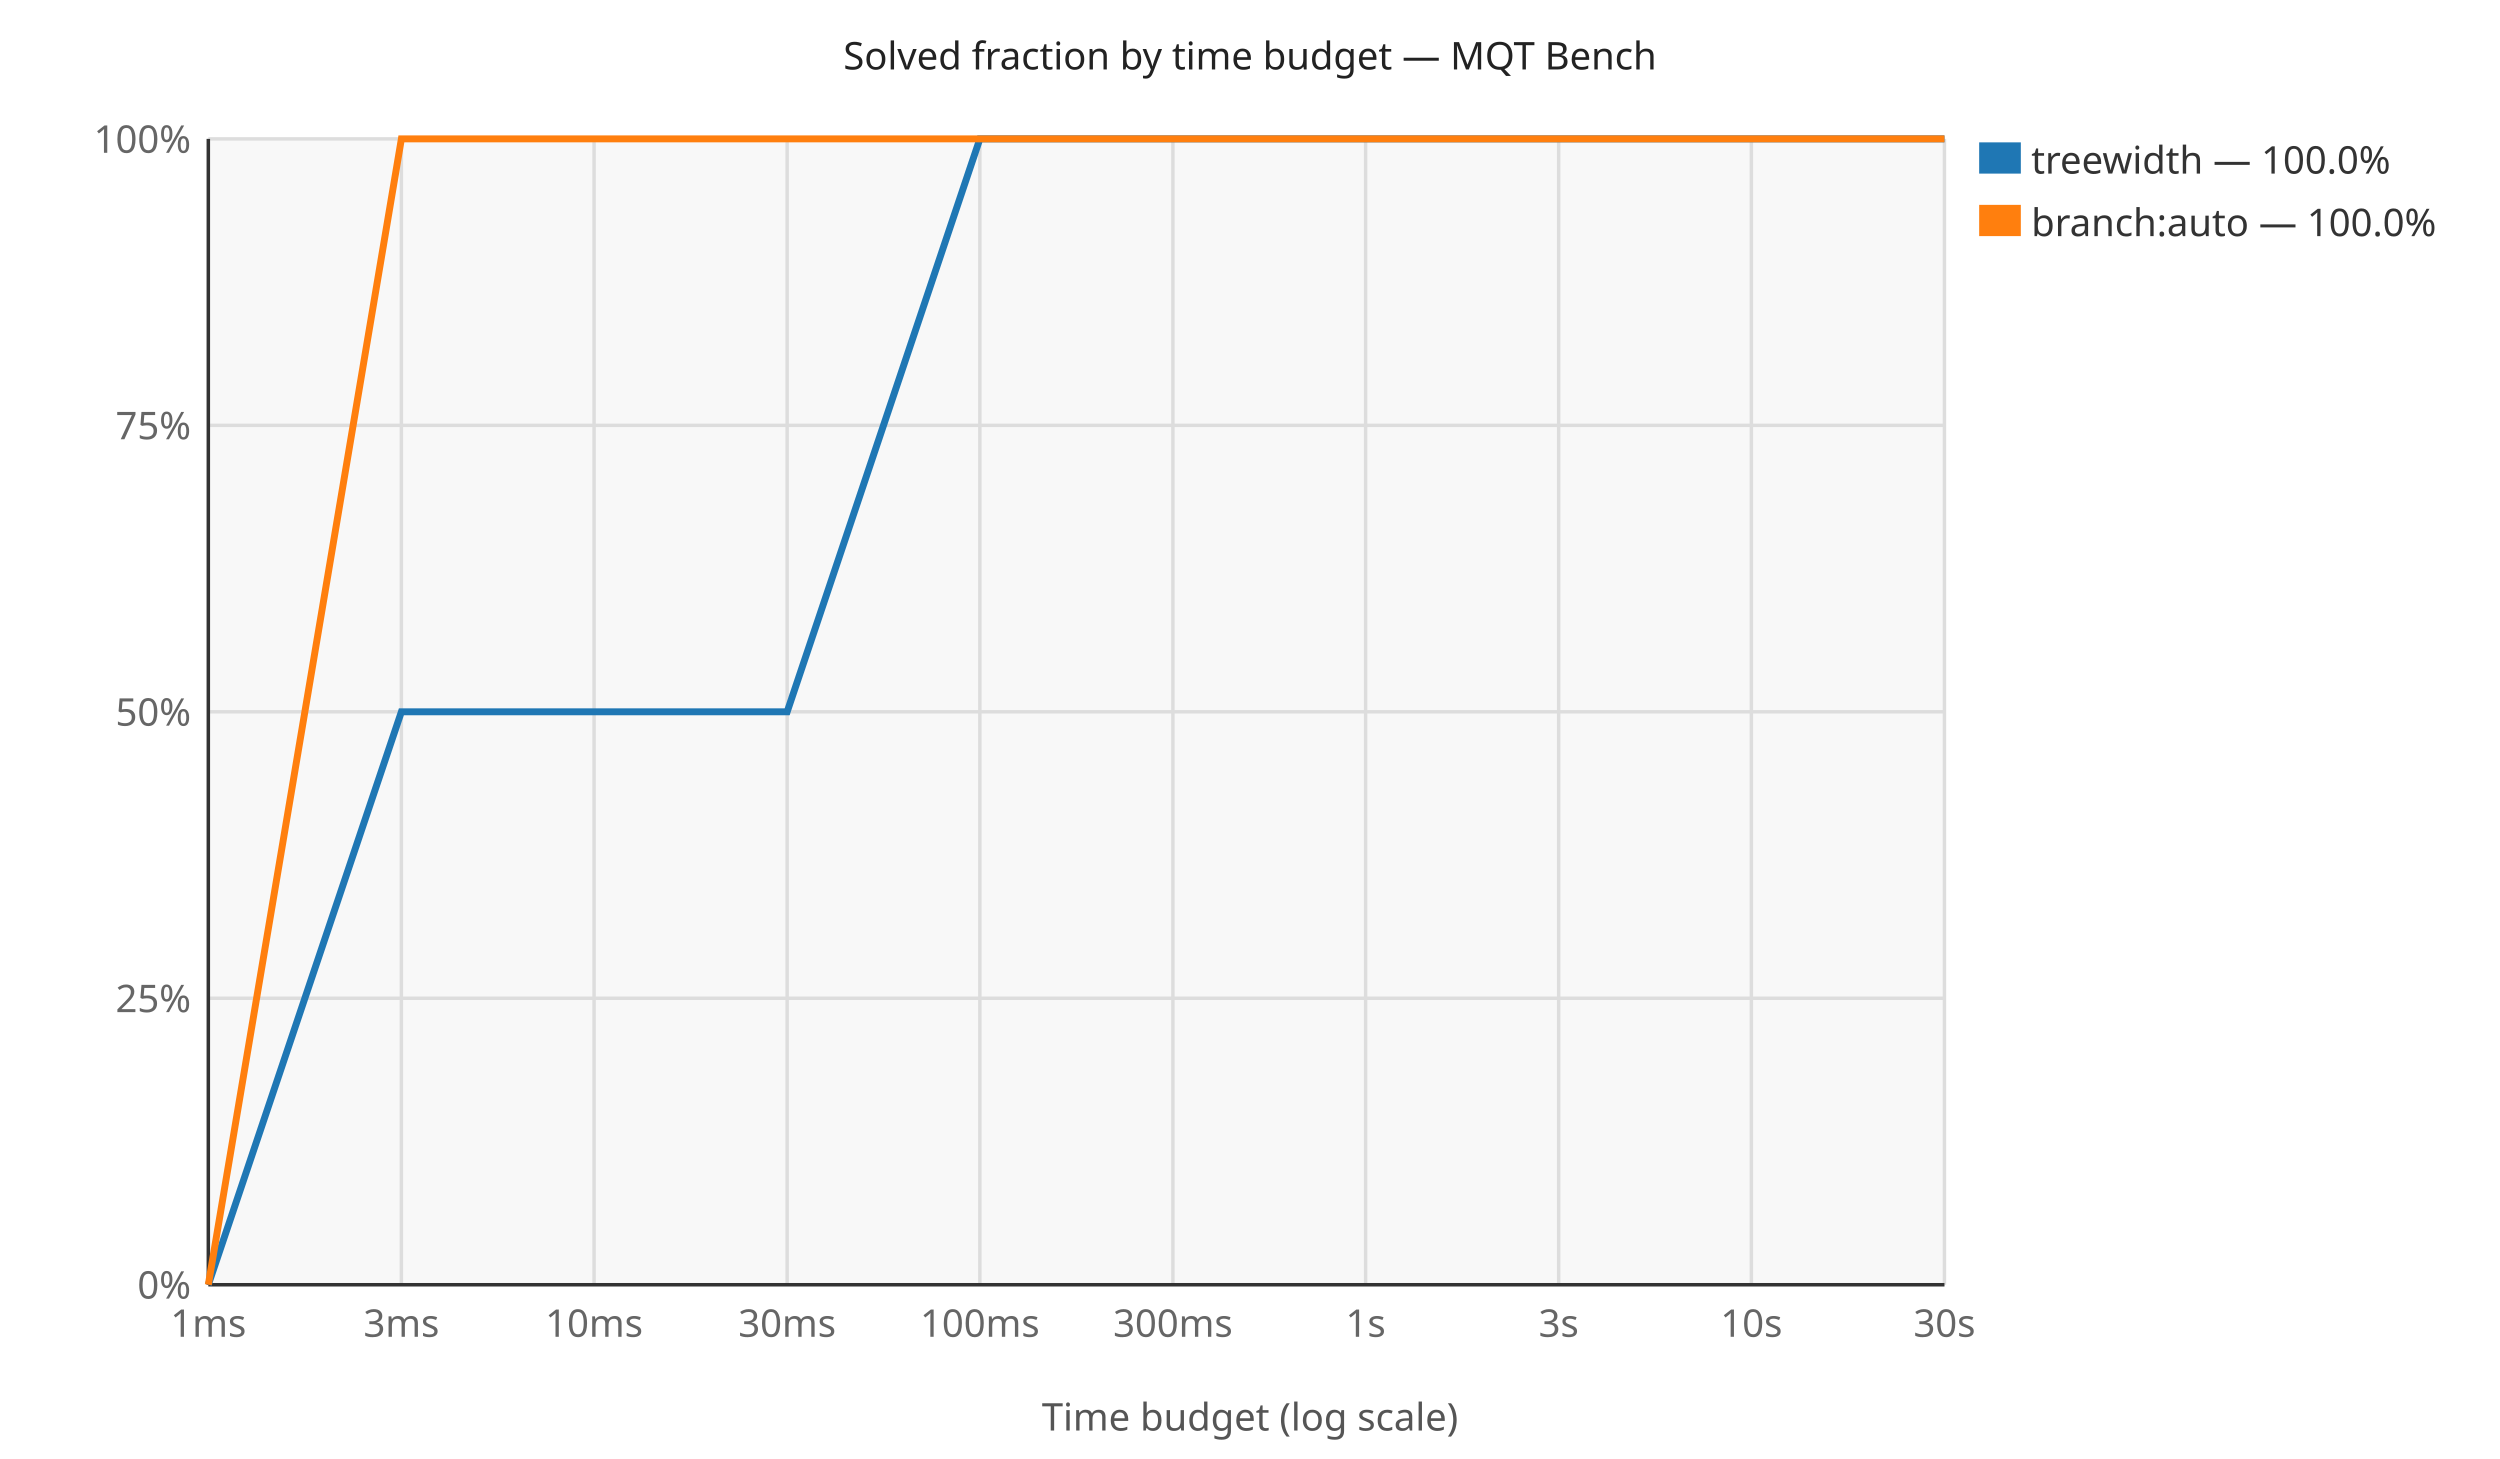
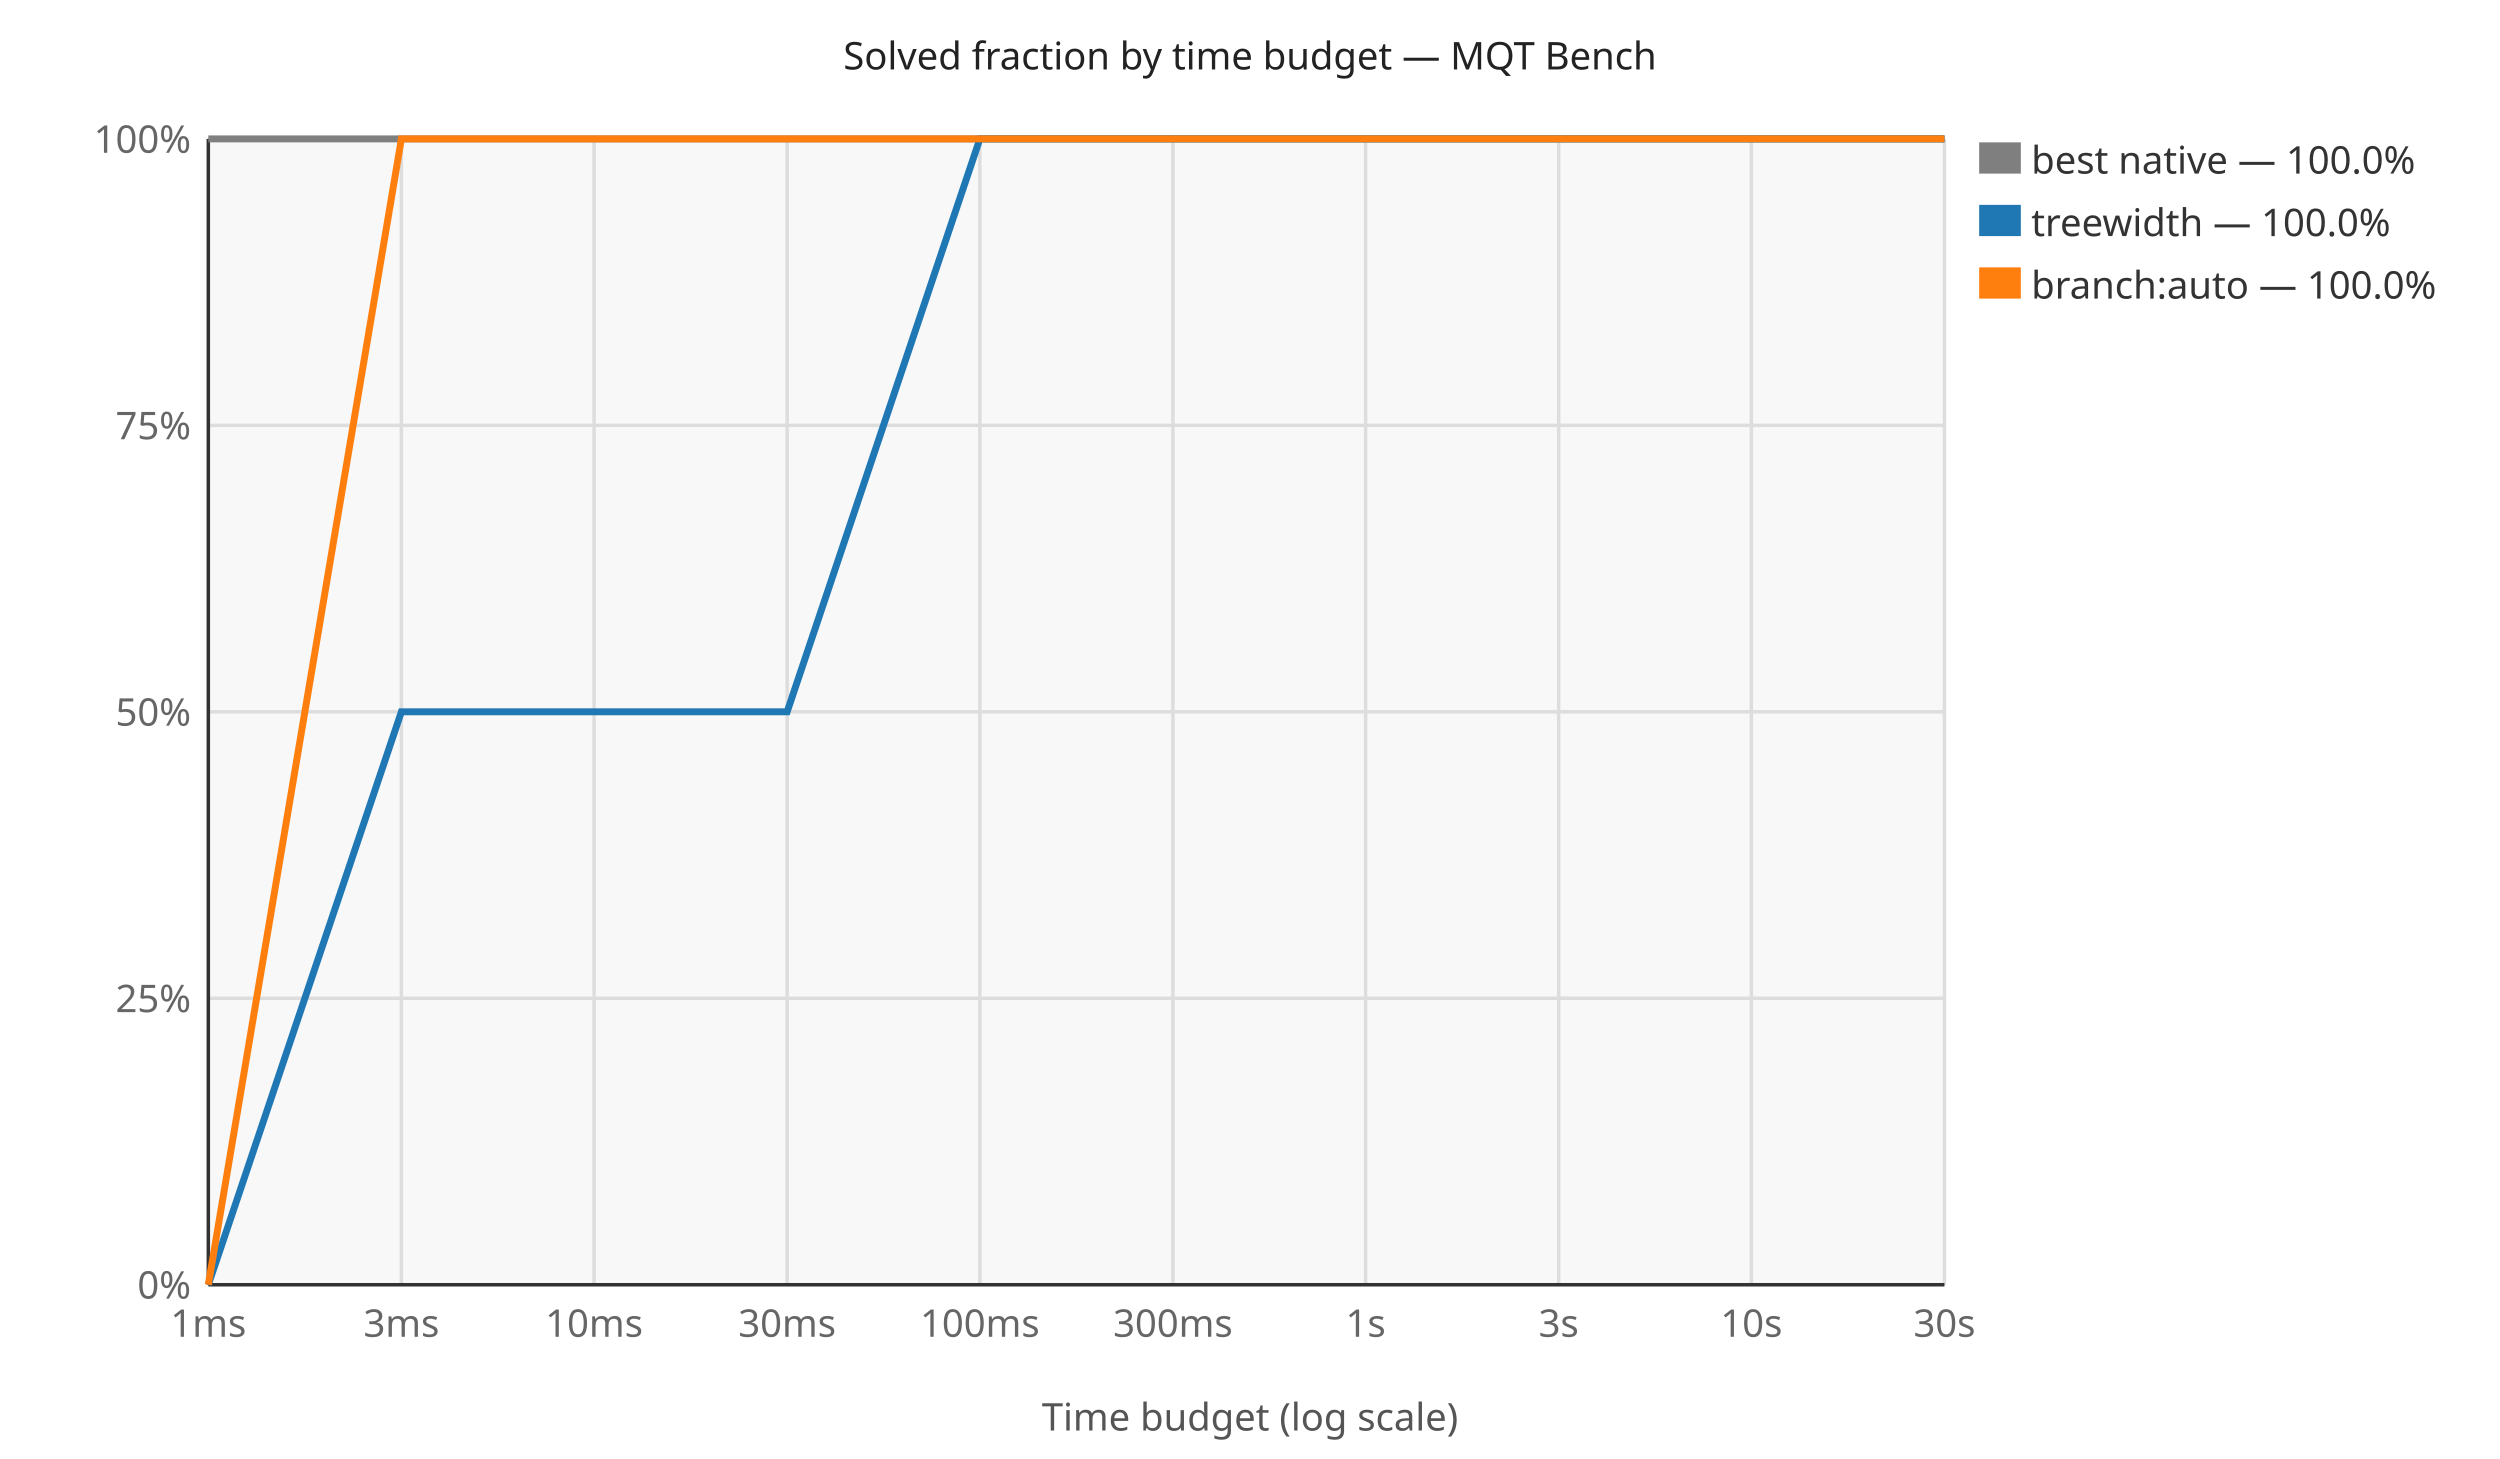
<svg xmlns="http://www.w3.org/2000/svg" width="720" height="420" viewBox="0 0 720 420">
  <style>text{font-family:sans-serif;font-size:11px;}</style>
  <rect x="60.0" y="40.0" width="500.0" height="330.0" fill="#f8f8f8" opacity="1.00" />
  <line x1="60.0" y1="370.0" x2="560.0" y2="370.0" stroke="#ddd" stroke-width="1.0" />
  <text x="55.0" y="374.0" text-anchor="end" fill="#666" font-size="10">0%</text>
  <line x1="60.0" y1="287.5" x2="560.0" y2="287.5" stroke="#ddd" stroke-width="1.0" />
  <text x="55.0" y="291.5" text-anchor="end" fill="#666" font-size="10">25%</text>
  <line x1="60.0" y1="205.0" x2="560.0" y2="205.0" stroke="#ddd" stroke-width="1.0" />
  <text x="55.0" y="209.0" text-anchor="end" fill="#666" font-size="10">50%</text>
  <line x1="60.0" y1="122.5" x2="560.0" y2="122.5" stroke="#ddd" stroke-width="1.0" />
  <text x="55.0" y="126.5" text-anchor="end" fill="#666" font-size="10">75%</text>
  <line x1="60.0" y1="40.0" x2="560.0" y2="40.0" stroke="#ddd" stroke-width="1.0" />
  <text x="55.0" y="44.0" text-anchor="end" fill="#666" font-size="10">100%</text>
  <line x1="60.0" y1="40.0" x2="60.0" y2="370.0" stroke="#ddd" stroke-width="1.0" />
  <text x="60.0" y="385.0" text-anchor="middle" fill="#666" font-size="10">1ms</text>
  <line x1="115.6" y1="40.0" x2="115.6" y2="370.0" stroke="#ddd" stroke-width="1.0" />
  <text x="115.6" y="385.0" text-anchor="middle" fill="#666" font-size="10">3ms</text>
  <line x1="171.1" y1="40.0" x2="171.1" y2="370.0" stroke="#ddd" stroke-width="1.0" />
  <text x="171.1" y="385.0" text-anchor="middle" fill="#666" font-size="10">10ms</text>
  <line x1="226.7" y1="40.0" x2="226.7" y2="370.0" stroke="#ddd" stroke-width="1.0" />
  <text x="226.7" y="385.0" text-anchor="middle" fill="#666" font-size="10">30ms</text>
  <line x1="282.2" y1="40.0" x2="282.2" y2="370.0" stroke="#ddd" stroke-width="1.0" />
  <text x="282.2" y="385.0" text-anchor="middle" fill="#666" font-size="10">100ms</text>
  <line x1="337.8" y1="40.0" x2="337.8" y2="370.0" stroke="#ddd" stroke-width="1.0" />
  <text x="337.8" y="385.0" text-anchor="middle" fill="#666" font-size="10">300ms</text>
  <line x1="393.3" y1="40.0" x2="393.3" y2="370.0" stroke="#ddd" stroke-width="1.0" />
  <text x="393.3" y="385.0" text-anchor="middle" fill="#666" font-size="10">1s</text>
  <line x1="448.9" y1="40.0" x2="448.9" y2="370.0" stroke="#ddd" stroke-width="1.0" />
  <text x="448.9" y="385.0" text-anchor="middle" fill="#666" font-size="10">3s</text>
  <line x1="504.4" y1="40.0" x2="504.4" y2="370.0" stroke="#ddd" stroke-width="1.0" />
  <text x="504.4" y="385.0" text-anchor="middle" fill="#666" font-size="10">10s</text>
  <line x1="560.0" y1="40.0" x2="560.0" y2="370.0" stroke="#ddd" stroke-width="1.0" />
  <text x="560.0" y="385.0" text-anchor="middle" fill="#666" font-size="10">30s</text>
  <line x1="60.0" y1="40.0" x2="60.0" y2="370.0" stroke="#333" stroke-width="1.0" />
  <line x1="60.0" y1="370.0" x2="560.0" y2="370.0" stroke="#333" stroke-width="1.0" />
+   <polyline points="60.0,40.0 115.6,40.0 171.1,40.0 226.7,40.0 282.2,40.0 337.8,40.0 393.3,40.0 448.9,40.0 504.4,40.0 560.0,40.0" stroke="#7f7f7f" stroke-width="2.0" fill="none" />
+   <rect x="570.0" y="41.0" width="12.0" height="9.0" fill="#7f7f7f" opacity="1.00" />
+   <text x="585.0" y="50.0" text-anchor="start" fill="#333" font-size="10">best native — 100.0%</text>
  <polyline points="60.0,370.0 115.6,205.0 171.1,205.0 226.7,205.0 282.2,40.0 337.8,40.0 393.3,40.0 448.9,40.0 504.4,40.0 560.0,40.0" stroke="#1f77b4" stroke-width="2.0" fill="none" />
-   <rect x="570.0" y="41.0" width="12.0" height="9.0" fill="#1f77b4" opacity="1.00" />
-   <text x="585.0" y="50.0" text-anchor="start" fill="#333" font-size="10">treewidth — 100.0%</text>
+   <rect x="570.0" y="59.0" width="12.0" height="9.0" fill="#1f77b4" opacity="1.00" />
+   <text x="585.0" y="68.0" text-anchor="start" fill="#333" font-size="10">treewidth — 100.0%</text>
  <polyline points="60.0,370.0 115.6,40.0 171.1,40.0 226.7,40.0 282.2,40.0 337.8,40.0 393.3,40.0 448.9,40.0 504.4,40.0 560.0,40.0" stroke="#ff7f0e" stroke-width="2.0" fill="none" />
-   <rect x="570.0" y="59.0" width="12.0" height="9.0" fill="#ff7f0e" opacity="1.00" />
-   <text x="585.0" y="68.0" text-anchor="start" fill="#333" font-size="10">branch:auto — 100.0%</text>
+   <rect x="570.0" y="77.0" width="12.0" height="9.0" fill="#ff7f0e" opacity="1.00" />
+   <text x="585.0" y="86.0" text-anchor="start" fill="#333" font-size="10">branch:auto — 100.0%</text>
  <text x="360.0" y="20.0" text-anchor="middle" fill="#222" font-size="13">Solved fraction by time budget — MQT Bench</text>
  <text x="360.0" y="412.0" text-anchor="middle" fill="#555" font-size="10">Time budget (log scale)</text>
</svg>
